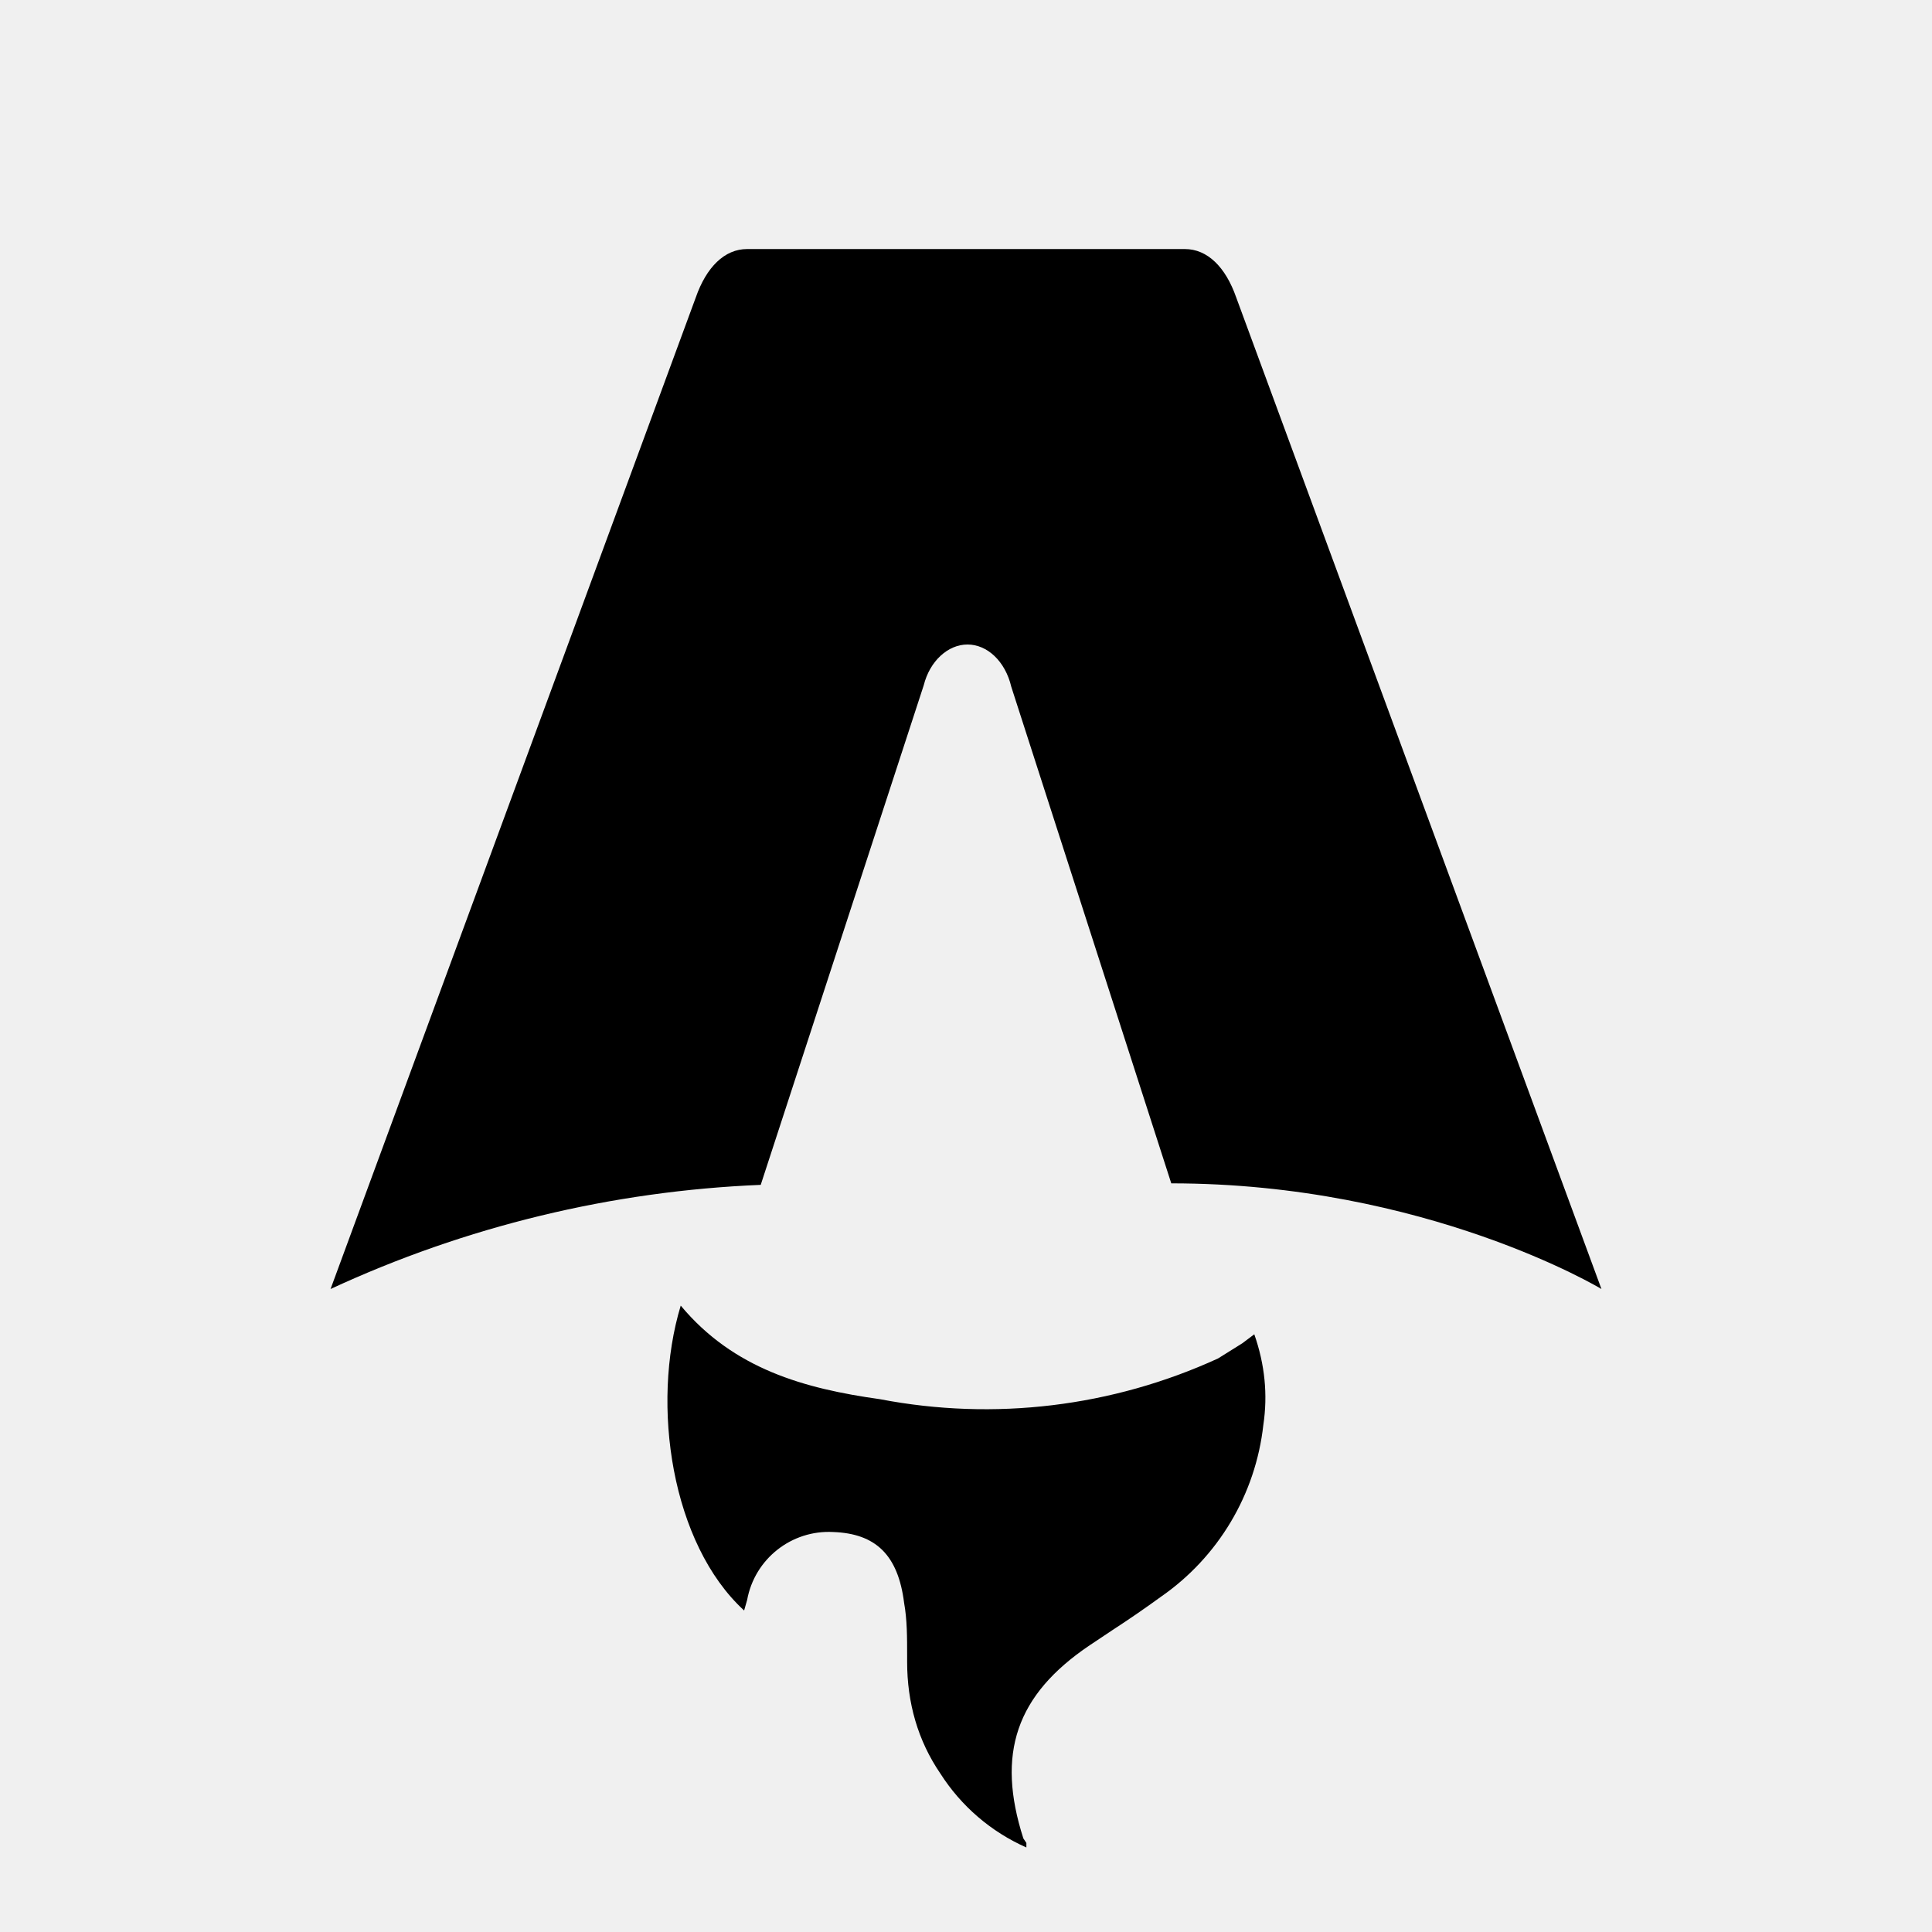
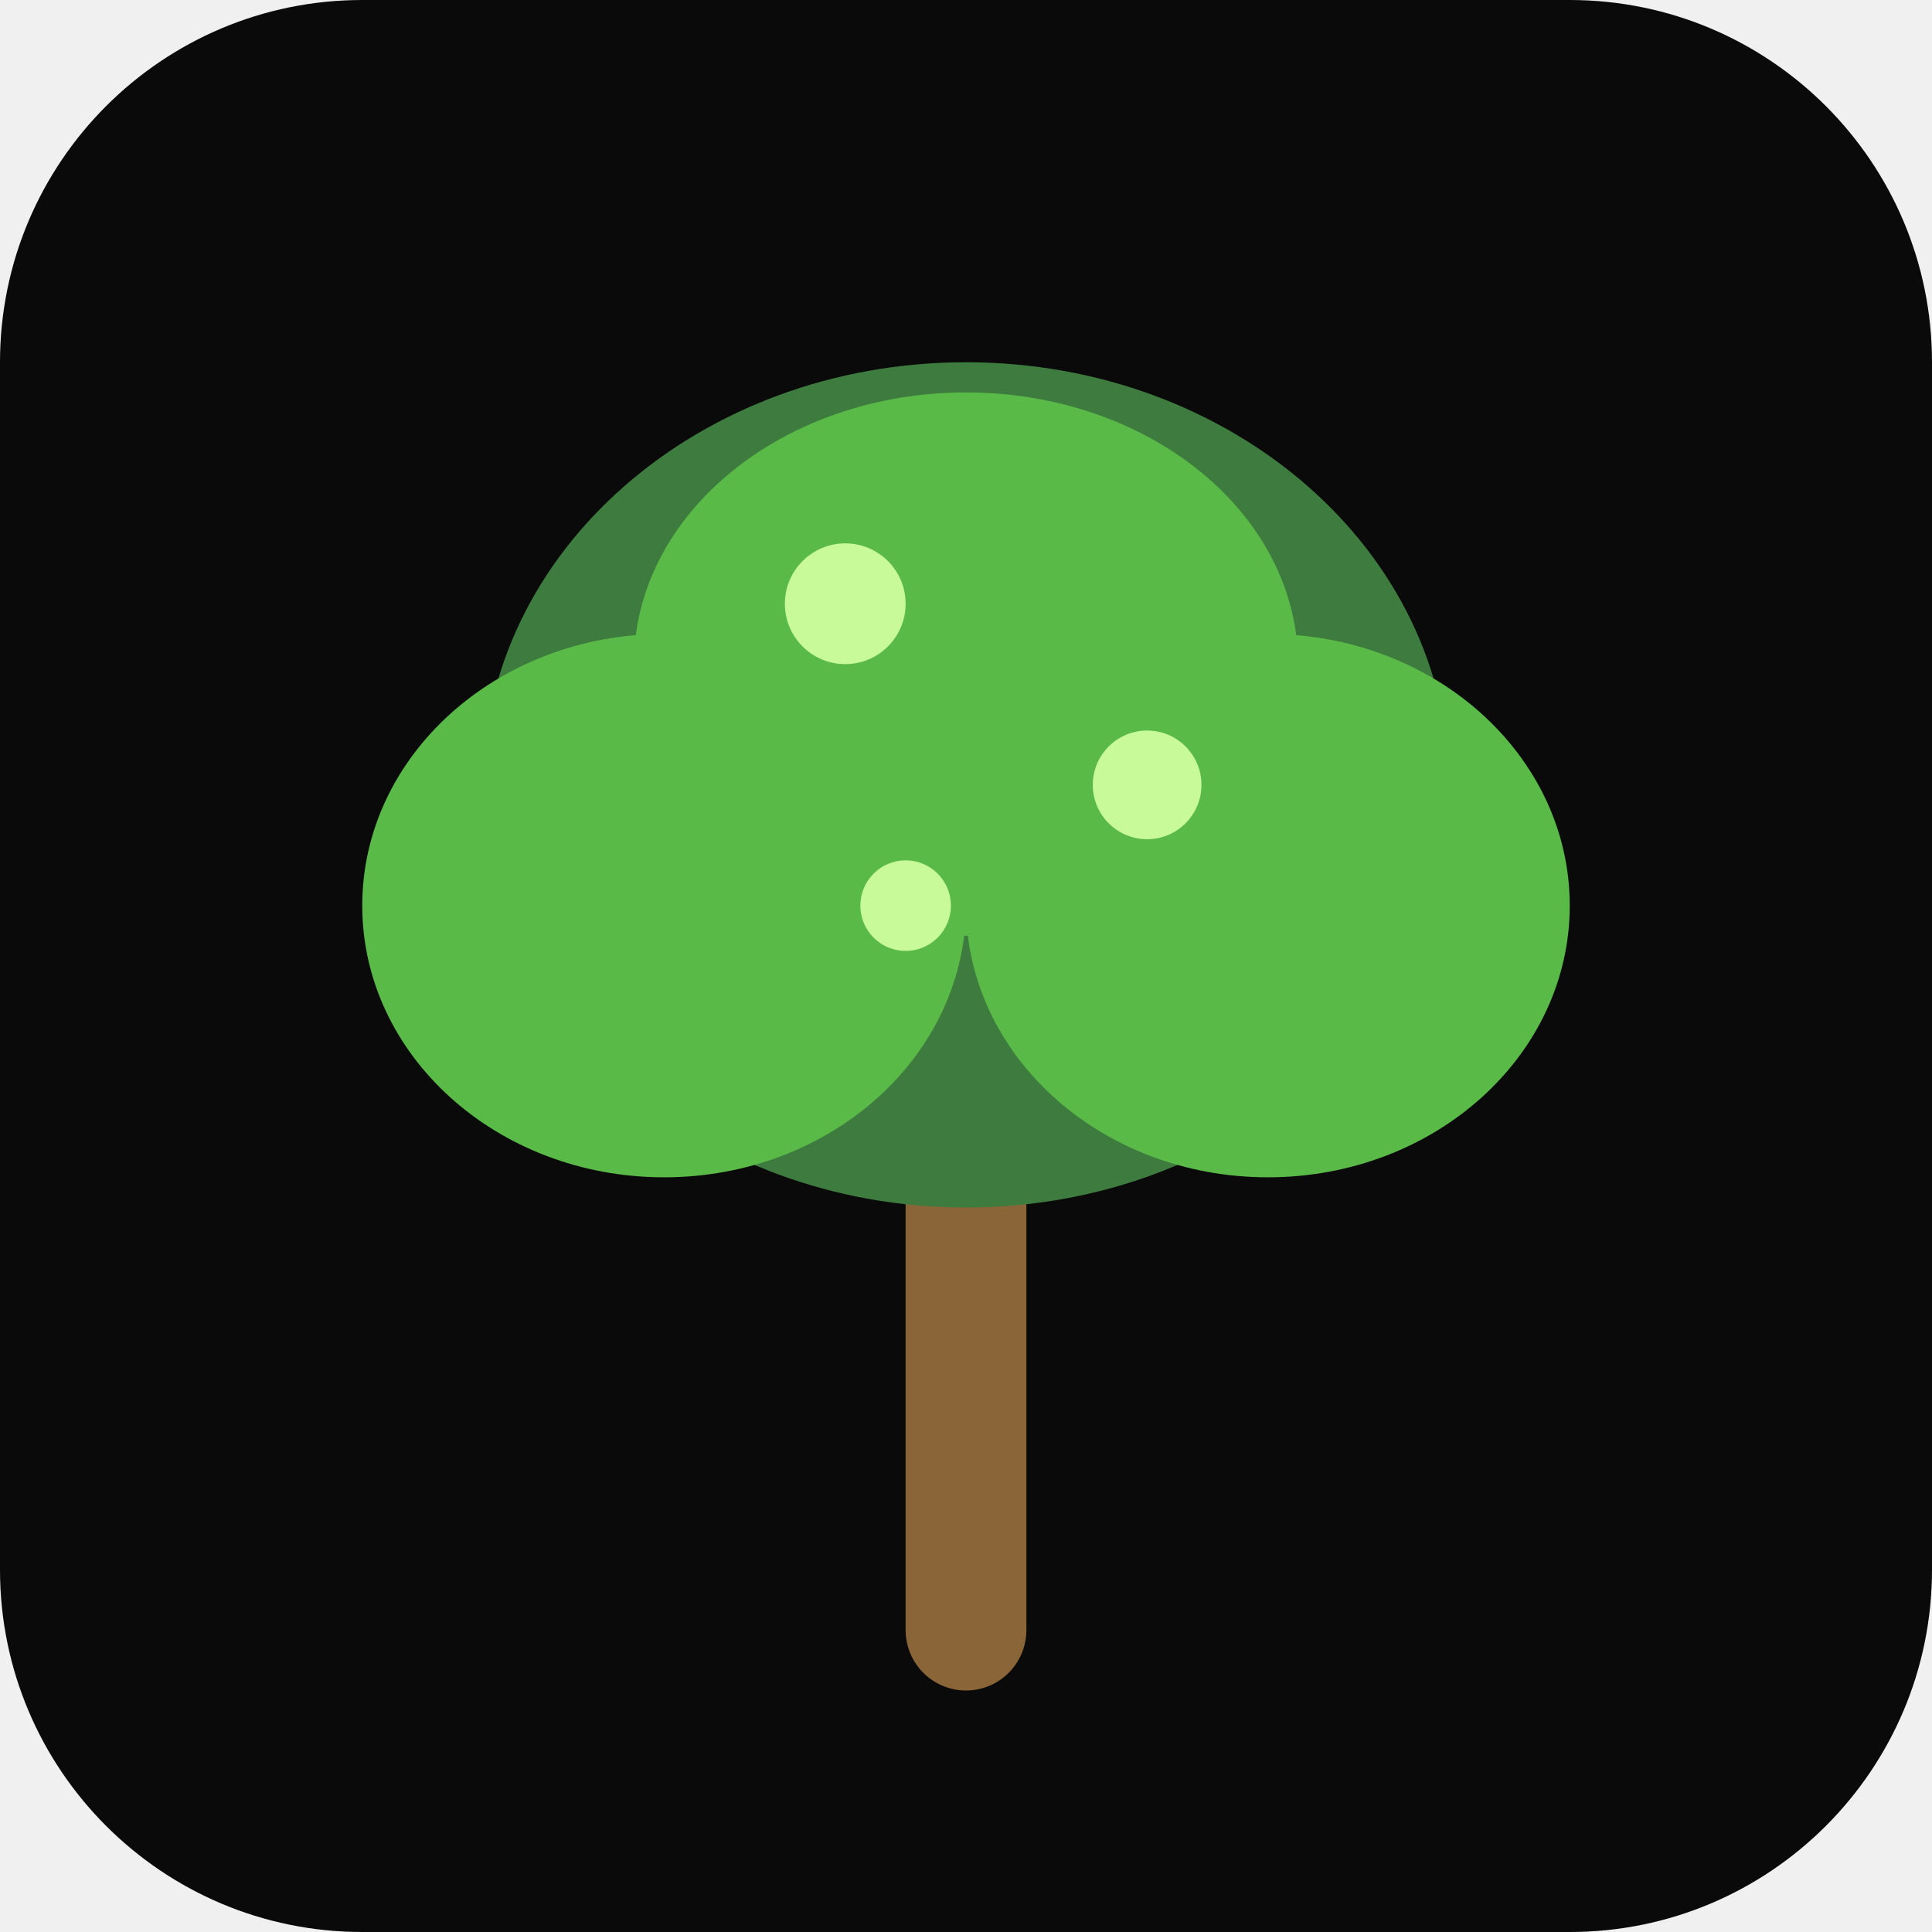
- <svg xmlns="http://www.w3.org/2000/svg" fill="none" viewBox="0 0 128 128">
-   <path d="M50.4 78.5a75.1 75.1 0 0 0-28.5 6.9l24.2-65.7c.7-2 1.9-3.2 3.4-3.2h29c1.5 0 2.7 1.2 3.4 3.2l24.2 65.7s-11.6-7-28.5-7L67 45.5c-.4-1.7-1.6-2.8-2.9-2.8-1.3 0-2.5 1.1-2.9 2.7L50.4 78.5Zm-1.1 28.2Zm-4.2-20.2c-2 6.6-.6 15.8 4.2 20.2a17.5 17.5 0 0 1 .2-.7 5.5 5.5 0 0 1 5.7-4.5c2.8.1 4.3 1.5 4.7 4.7.2 1.1.2 2.3.2 3.5v.4c0 2.7.7 5.2 2.2 7.4a13 13 0 0 0 5.7 4.9v-.3l-.2-.3c-1.8-5.6-.5-9.5 4.4-12.8l1.5-1a73 73 0 0 0 3.2-2.2 16 16 0 0 0 6.8-11.4c.3-2 .1-4-.6-6l-.8.6-1.6 1a37 37 0 0 1-22.4 2.7c-5-.7-9.7-2-13.2-6.2Z" />
-   <style>
-         path { fill: #000; }
-         @media (prefers-color-scheme: dark) {
-             path { fill: #FFF; }
-         }
-     </style>
+ <svg xmlns="http://www.w3.org/2000/svg" viewBox="0 0 64 64">
+   <rect width="64" height="64" rx="12" fill="#0A0A0A" />
+   <path d="M32 54 L32 32" stroke="#8A6538" stroke-width="4" stroke-linecap="round" />
+   <ellipse cx="32" cy="26" rx="16" ry="14" fill="#3E7B3E" />
+   <ellipse cx="22" cy="30" rx="10" ry="9" fill="#5ABA48" />
+   <ellipse cx="42" cy="30" rx="10" ry="9" fill="#5ABA48" />
+   <ellipse cx="32" cy="22" rx="11" ry="9" fill="#5ABA48" />
+   <circle cx="28" cy="20" r="2" fill="#C8FA9A" />
+   <circle cx="38" cy="26" r="1.8" fill="#C8FA9A" />
+   <circle cx="30" cy="30" r="1.5" fill="#C8FA9A" />
</svg>
